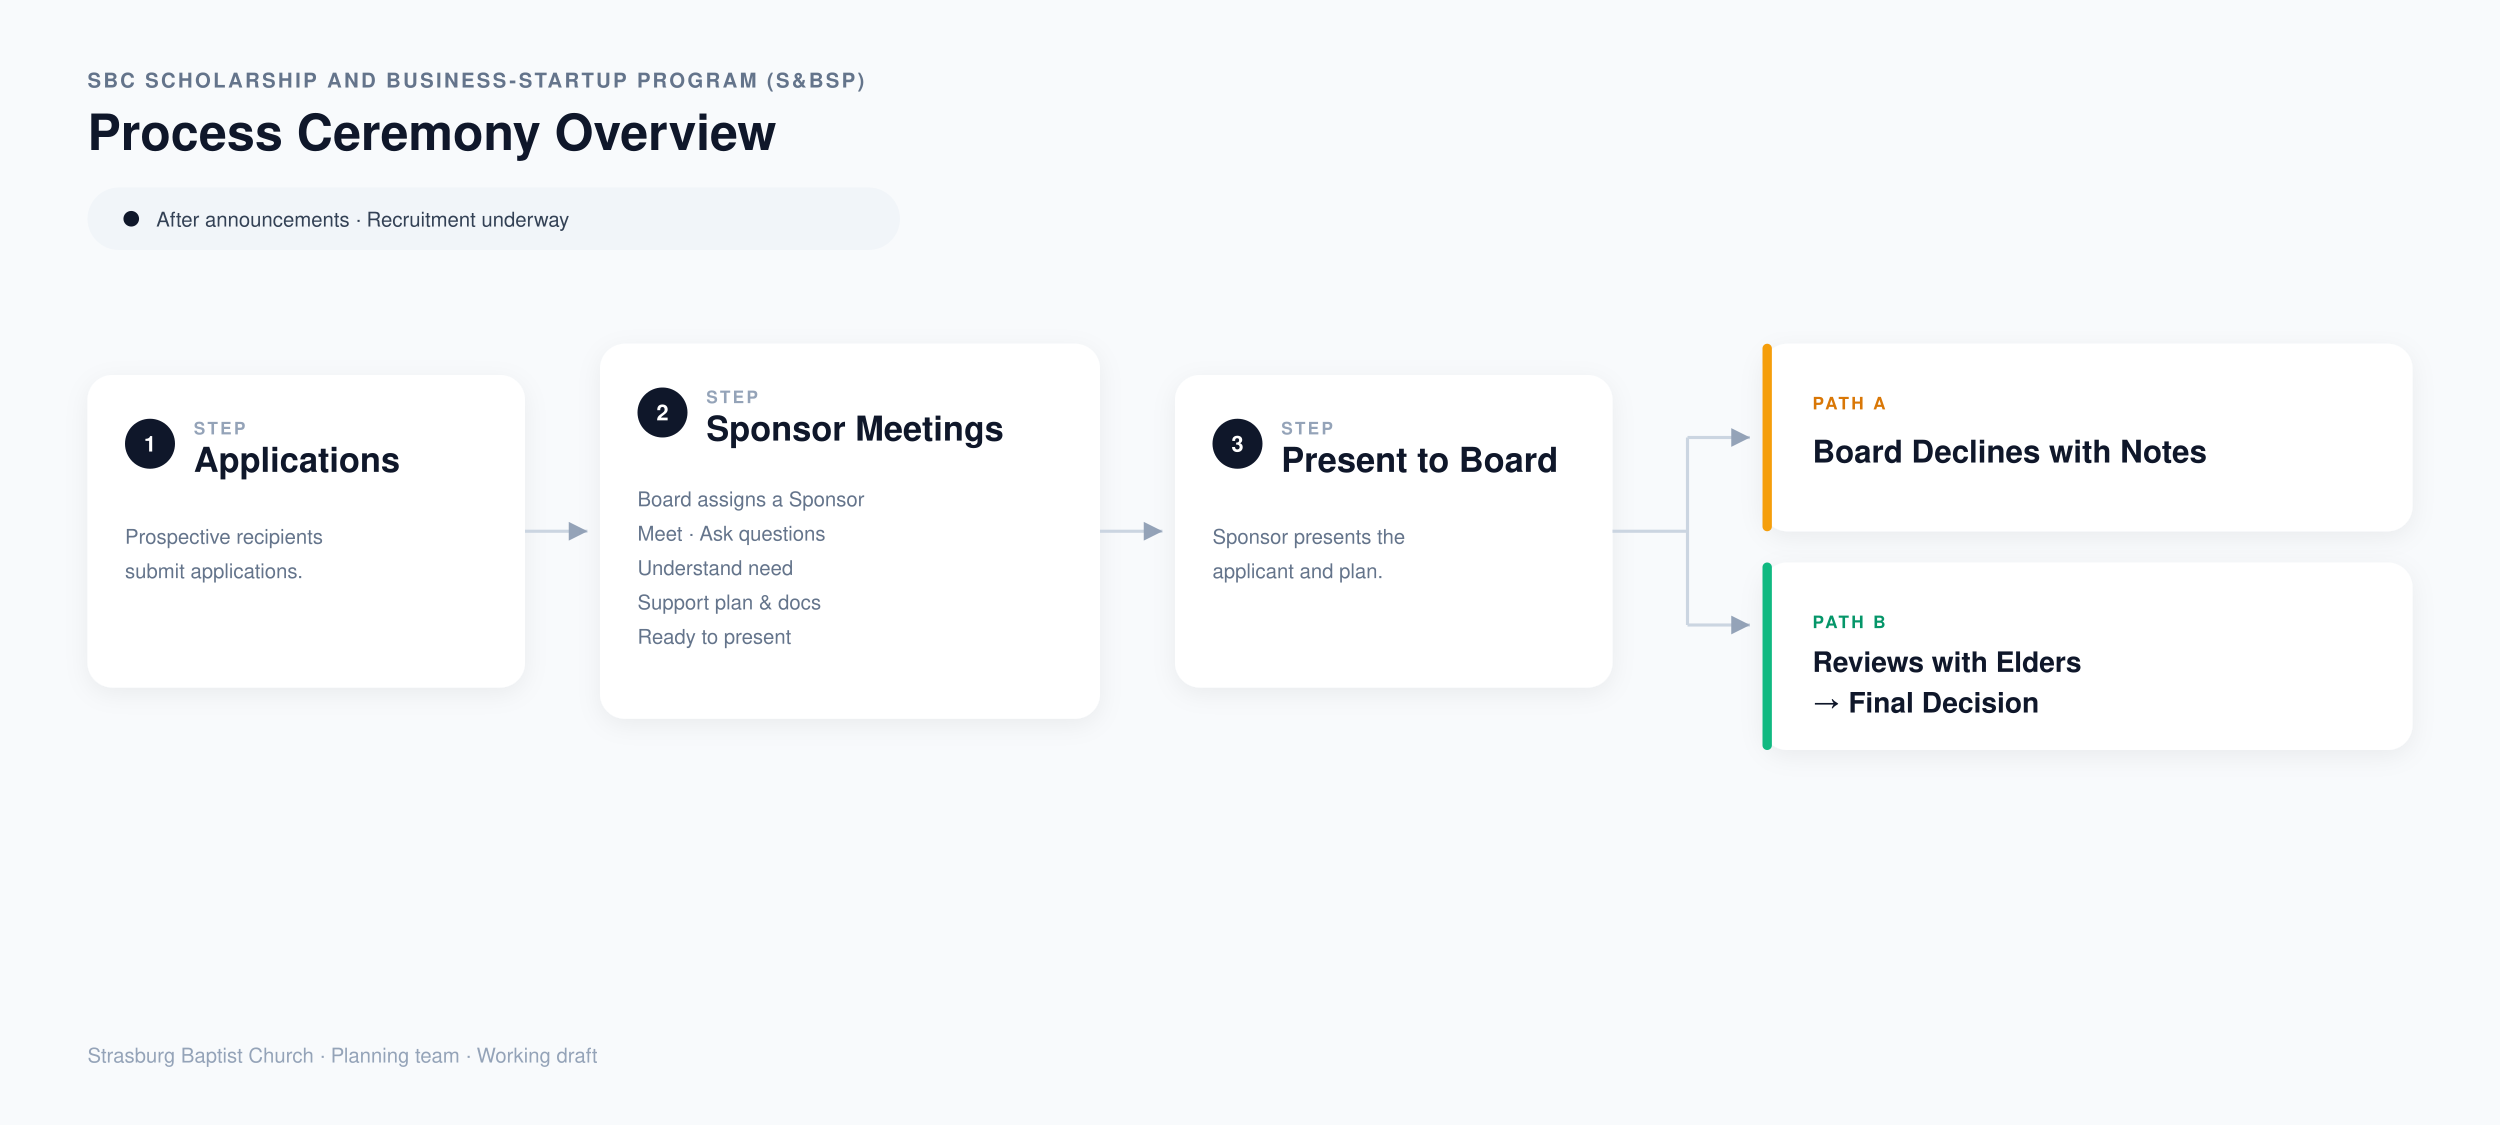
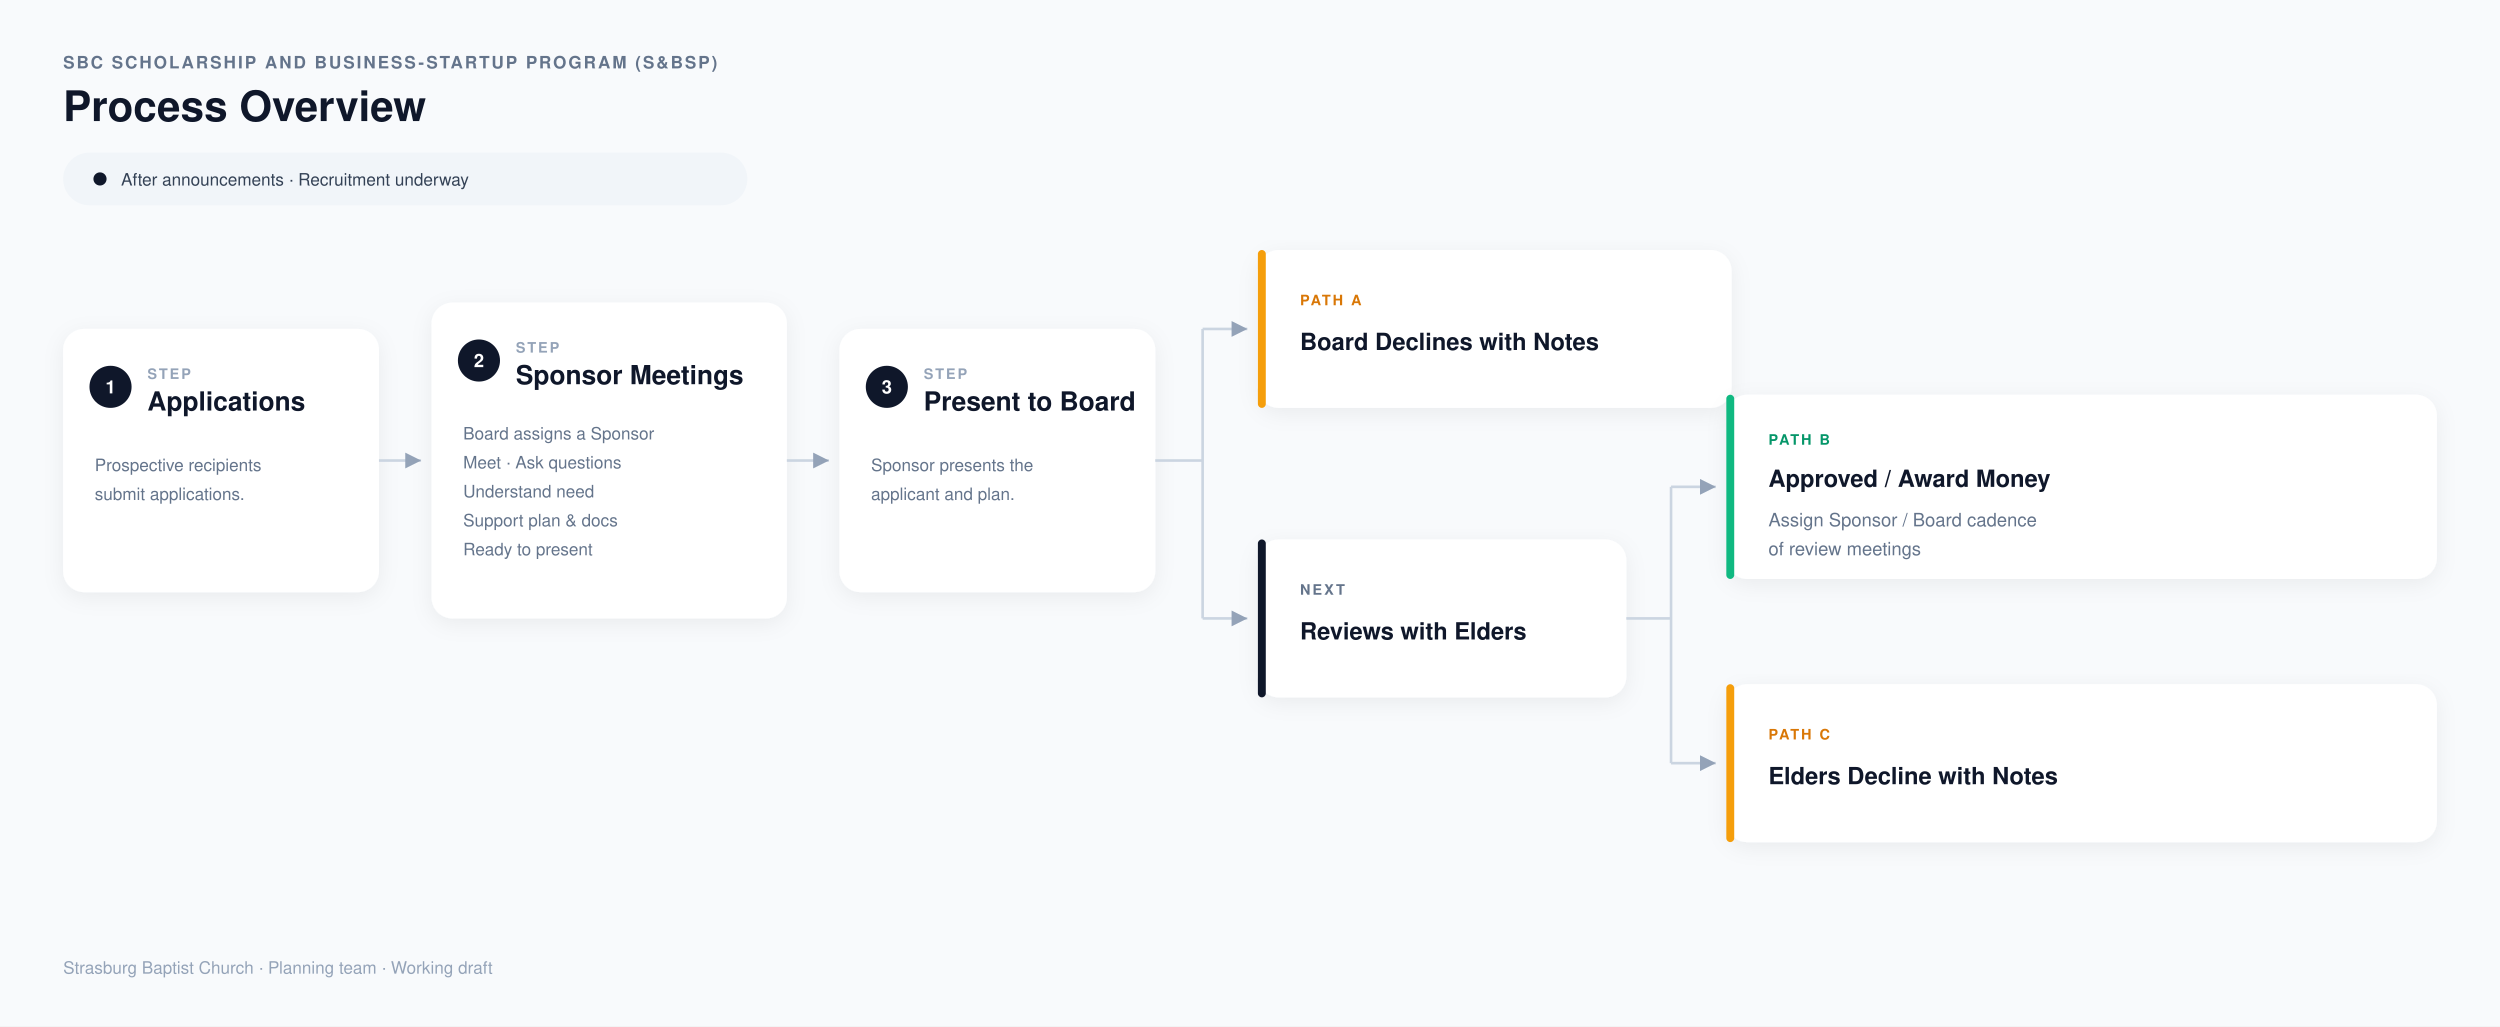
- <svg xmlns="http://www.w3.org/2000/svg" width="1600" height="720" viewBox="0 0 1600 720" role="img" aria-labelledby="title desc">
+ <svg xmlns="http://www.w3.org/2000/svg" width="1900" height="780" viewBox="0 0 1900 780" role="img" aria-labelledby="title desc">
  <defs>
    <marker id="arrow" markerWidth="8" markerHeight="8" refX="6" refY="4" orient="auto">
      <path d="M0,1 L6,4 L0,7 Z" fill="#94a3b8" />
    </marker>
    <filter id="card" x="-10%" y="-10%" width="120%" height="130%">
      <feDropShadow dx="0" dy="4" stdDeviation="8" flood-color="#0f172a" flood-opacity="0.06" />
    </filter>
  </defs>
-   <rect width="1600" height="720" fill="#f8fafc" />
-   <text x="56" y="56" font-family="Helvetica Neue, Helvetica, Arial, sans-serif" font-size="13" font-weight="600" fill="#64748b" letter-spacing="1.5">SBC SCHOLARSHIP AND BUSINESS-STARTUP PROGRAM (S&amp;BSP)</text>
-   <text x="56" y="96" font-family="Helvetica Neue, Helvetica, Arial, sans-serif" font-size="32" font-weight="700" fill="#0f172a">Process Ceremony Overview</text>
-   <rect x="56" y="120" width="520" height="40" rx="20" fill="#f1f5f9" />
-   <circle cx="84" cy="140" r="5" fill="#0f172a" />
-   <text x="100" y="145" font-family="Helvetica Neue, Helvetica, Arial, sans-serif" font-size="13" fill="#334155">After announcements  ·  Recruitment underway</text>
+   <rect width="1900" height="780" fill="#f8fafc" />
+   <text x="48" y="52" font-family="Helvetica Neue, Helvetica, Arial, sans-serif" font-size="13" font-weight="600" fill="#64748b" letter-spacing="1.5">SBC SCHOLARSHIP AND BUSINESS-STARTUP PROGRAM (S&amp;BSP)</text>
+   <text x="48" y="92" font-family="Helvetica Neue, Helvetica, Arial, sans-serif" font-size="32" font-weight="700" fill="#0f172a">Process Overview</text>
+   <rect x="48" y="116" width="520" height="40" rx="20" fill="#f1f5f9" />
+   <circle cx="76" cy="136" r="5" fill="#0f172a" />
+   <text x="92" y="141" font-family="Helvetica Neue, Helvetica, Arial, sans-serif" font-size="13" fill="#334155">After announcements  ·  Recruitment underway</text>
  <g filter="url(#card)">
-     <rect x="56" y="240" width="280" height="200" rx="16" fill="#ffffff" />
+     <rect x="48" y="250" width="240" height="200" rx="16" fill="#ffffff" />
  </g>
-   <circle cx="96" cy="284" r="16" fill="#0f172a" />
-   <text x="96" y="289" text-anchor="middle" font-family="Helvetica Neue, Helvetica, Arial, sans-serif" font-size="14" font-weight="700" fill="#ffffff">1</text>
-   <text x="124" y="278" font-family="Helvetica Neue, Helvetica, Arial, sans-serif" font-size="11" font-weight="600" fill="#94a3b8" letter-spacing="1.5">STEP</text>
-   <text x="124" y="302" font-family="Helvetica Neue, Helvetica, Arial, sans-serif" font-size="22" font-weight="700" fill="#0f172a">Applications</text>
-   <text x="80" y="348" font-family="Helvetica Neue, Helvetica, Arial, sans-serif" font-size="13" fill="#64748b">Prospective recipients</text>
-   <text x="80" y="370" font-family="Helvetica Neue, Helvetica, Arial, sans-serif" font-size="13" fill="#64748b">submit applications.</text>
-   <line x1="336" y1="340" x2="376" y2="340" stroke="#cbd5e1" stroke-width="2" marker-end="url(#arrow)" />
+   <circle cx="84" cy="294" r="16" fill="#0f172a" />
+   <text x="84" y="299" text-anchor="middle" font-family="Helvetica Neue, Helvetica, Arial, sans-serif" font-size="14" font-weight="700" fill="#ffffff">1</text>
+   <text x="112" y="288" font-family="Helvetica Neue, Helvetica, Arial, sans-serif" font-size="11" font-weight="600" fill="#94a3b8" letter-spacing="1.5">STEP</text>
+   <text x="112" y="312" font-family="Helvetica Neue, Helvetica, Arial, sans-serif" font-size="20" font-weight="700" fill="#0f172a">Applications</text>
+   <text x="72" y="358" font-family="Helvetica Neue, Helvetica, Arial, sans-serif" font-size="13" fill="#64748b">Prospective recipients</text>
+   <text x="72" y="380" font-family="Helvetica Neue, Helvetica, Arial, sans-serif" font-size="13" fill="#64748b">submit applications.</text>
+   <line x1="288" y1="350" x2="320" y2="350" stroke="#cbd5e1" stroke-width="2" marker-end="url(#arrow)" />
  <g filter="url(#card)">
-     <rect x="384" y="220" width="320" height="240" rx="16" fill="#ffffff" />
+     <rect x="328" y="230" width="270" height="240" rx="16" fill="#ffffff" />
  </g>
-   <circle cx="424" cy="264" r="16" fill="#0f172a" />
-   <text x="424" y="269" text-anchor="middle" font-family="Helvetica Neue, Helvetica, Arial, sans-serif" font-size="14" font-weight="700" fill="#ffffff">2</text>
-   <text x="452" y="258" font-family="Helvetica Neue, Helvetica, Arial, sans-serif" font-size="11" font-weight="600" fill="#94a3b8" letter-spacing="1.5">STEP</text>
-   <text x="452" y="282" font-family="Helvetica Neue, Helvetica, Arial, sans-serif" font-size="22" font-weight="700" fill="#0f172a">Sponsor Meetings</text>
-   <text x="408" y="324" font-family="Helvetica Neue, Helvetica, Arial, sans-serif" font-size="13" fill="#64748b">Board assigns a Sponsor</text>
-   <text x="408" y="346" font-family="Helvetica Neue, Helvetica, Arial, sans-serif" font-size="13" fill="#64748b">Meet · Ask questions</text>
-   <text x="408" y="368" font-family="Helvetica Neue, Helvetica, Arial, sans-serif" font-size="13" fill="#64748b">Understand need</text>
-   <text x="408" y="390" font-family="Helvetica Neue, Helvetica, Arial, sans-serif" font-size="13" fill="#64748b">Support plan &amp; docs</text>
-   <text x="408" y="412" font-family="Helvetica Neue, Helvetica, Arial, sans-serif" font-size="13" fill="#64748b">Ready to present</text>
-   <line x1="704" y1="340" x2="744" y2="340" stroke="#cbd5e1" stroke-width="2" marker-end="url(#arrow)" />
+   <circle cx="364" cy="274" r="16" fill="#0f172a" />
+   <text x="364" y="279" text-anchor="middle" font-family="Helvetica Neue, Helvetica, Arial, sans-serif" font-size="14" font-weight="700" fill="#ffffff">2</text>
+   <text x="392" y="268" font-family="Helvetica Neue, Helvetica, Arial, sans-serif" font-size="11" font-weight="600" fill="#94a3b8" letter-spacing="1.5">STEP</text>
+   <text x="392" y="292" font-family="Helvetica Neue, Helvetica, Arial, sans-serif" font-size="20" font-weight="700" fill="#0f172a">Sponsor Meetings</text>
+   <text x="352" y="334" font-family="Helvetica Neue, Helvetica, Arial, sans-serif" font-size="13" fill="#64748b">Board assigns a Sponsor</text>
+   <text x="352" y="356" font-family="Helvetica Neue, Helvetica, Arial, sans-serif" font-size="13" fill="#64748b">Meet · Ask questions</text>
+   <text x="352" y="378" font-family="Helvetica Neue, Helvetica, Arial, sans-serif" font-size="13" fill="#64748b">Understand need</text>
+   <text x="352" y="400" font-family="Helvetica Neue, Helvetica, Arial, sans-serif" font-size="13" fill="#64748b">Support plan &amp; docs</text>
+   <text x="352" y="422" font-family="Helvetica Neue, Helvetica, Arial, sans-serif" font-size="13" fill="#64748b">Ready to present</text>
+   <line x1="598" y1="350" x2="630" y2="350" stroke="#cbd5e1" stroke-width="2" marker-end="url(#arrow)" />
  <g filter="url(#card)">
-     <rect x="752" y="240" width="280" height="200" rx="16" fill="#ffffff" />
+     <rect x="638" y="250" width="240" height="200" rx="16" fill="#ffffff" />
  </g>
-   <circle cx="792" cy="284" r="16" fill="#0f172a" />
-   <text x="792" y="289" text-anchor="middle" font-family="Helvetica Neue, Helvetica, Arial, sans-serif" font-size="14" font-weight="700" fill="#ffffff">3</text>
-   <text x="820" y="278" font-family="Helvetica Neue, Helvetica, Arial, sans-serif" font-size="11" font-weight="600" fill="#94a3b8" letter-spacing="1.5">STEP</text>
-   <text x="820" y="302" font-family="Helvetica Neue, Helvetica, Arial, sans-serif" font-size="22" font-weight="700" fill="#0f172a">Present to Board</text>
-   <text x="776" y="348" font-family="Helvetica Neue, Helvetica, Arial, sans-serif" font-size="13" fill="#64748b">Sponsor presents the</text>
-   <text x="776" y="370" font-family="Helvetica Neue, Helvetica, Arial, sans-serif" font-size="13" fill="#64748b">applicant and plan.</text>
-   <line x1="1032" y1="340" x2="1080" y2="340" stroke="#cbd5e1" stroke-width="2" />
-   <line x1="1080" y1="280" x2="1080" y2="400" stroke="#cbd5e1" stroke-width="2" />
-   <line x1="1080" y1="280" x2="1120" y2="280" stroke="#cbd5e1" stroke-width="2" marker-end="url(#arrow)" />
-   <line x1="1080" y1="400" x2="1120" y2="400" stroke="#cbd5e1" stroke-width="2" marker-end="url(#arrow)" />
+   <circle cx="674" cy="294" r="16" fill="#0f172a" />
+   <text x="674" y="299" text-anchor="middle" font-family="Helvetica Neue, Helvetica, Arial, sans-serif" font-size="14" font-weight="700" fill="#ffffff">3</text>
+   <text x="702" y="288" font-family="Helvetica Neue, Helvetica, Arial, sans-serif" font-size="11" font-weight="600" fill="#94a3b8" letter-spacing="1.5">STEP</text>
+   <text x="702" y="312" font-family="Helvetica Neue, Helvetica, Arial, sans-serif" font-size="20" font-weight="700" fill="#0f172a">Present to Board</text>
+   <text x="662" y="358" font-family="Helvetica Neue, Helvetica, Arial, sans-serif" font-size="13" fill="#64748b">Sponsor presents the</text>
+   <text x="662" y="380" font-family="Helvetica Neue, Helvetica, Arial, sans-serif" font-size="13" fill="#64748b">applicant and plan.</text>
+   <line x1="878" y1="350" x2="914" y2="350" stroke="#cbd5e1" stroke-width="2" />
+   <line x1="914" y1="250" x2="914" y2="470" stroke="#cbd5e1" stroke-width="2" />
+   <line x1="914" y1="250" x2="948" y2="250" stroke="#cbd5e1" stroke-width="2" marker-end="url(#arrow)" />
+   <line x1="914" y1="470" x2="948" y2="470" stroke="#cbd5e1" stroke-width="2" marker-end="url(#arrow)" />
  <g filter="url(#card)">
-     <rect x="1128" y="220" width="416" height="120" rx="16" fill="#ffffff" />
+     <rect x="956" y="190" width="360" height="120" rx="16" fill="#ffffff" />
  </g>
-   <rect x="1128" y="220" width="6" height="120" rx="3" fill="#f59e0b" />
-   <text x="1160" y="262" font-family="Helvetica Neue, Helvetica, Arial, sans-serif" font-size="11" font-weight="600" fill="#d97706" letter-spacing="1.5">PATH A</text>
-   <text x="1160" y="296" font-family="Helvetica Neue, Helvetica, Arial, sans-serif" font-size="20" font-weight="700" fill="#0f172a">Board Declines with Notes</text>
+   <rect x="956" y="190" width="6" height="120" rx="3" fill="#f59e0b" />
+   <text x="988" y="232" font-family="Helvetica Neue, Helvetica, Arial, sans-serif" font-size="11" font-weight="600" fill="#d97706" letter-spacing="1.5">PATH A</text>
+   <text x="988" y="266" font-family="Helvetica Neue, Helvetica, Arial, sans-serif" font-size="18" font-weight="700" fill="#0f172a">Board Declines with Notes</text>
  <g filter="url(#card)">
-     <rect x="1128" y="360" width="416" height="120" rx="16" fill="#ffffff" />
+     <rect x="956" y="410" width="280" height="120" rx="16" fill="#ffffff" />
  </g>
-   <rect x="1128" y="360" width="6" height="120" rx="3" fill="#10b981" />
-   <text x="1160" y="402" font-family="Helvetica Neue, Helvetica, Arial, sans-serif" font-size="11" font-weight="600" fill="#059669" letter-spacing="1.5">PATH B</text>
-   <text x="1160" y="430" font-family="Helvetica Neue, Helvetica, Arial, sans-serif" font-size="18" font-weight="700" fill="#0f172a">Reviews with Elders</text>
-   <text x="1160" y="456" font-family="Helvetica Neue, Helvetica, Arial, sans-serif" font-size="18" font-weight="700" fill="#0f172a">→ Final Decision</text>
-   <text x="56" y="680" font-family="Helvetica Neue, Helvetica, Arial, sans-serif" font-size="13" fill="#94a3b8">Strasburg Baptist Church  ·  Planning team  ·  Working draft</text>
+   <rect x="956" y="410" width="6" height="120" rx="3" fill="#0f172a" />
+   <text x="988" y="452" font-family="Helvetica Neue, Helvetica, Arial, sans-serif" font-size="11" font-weight="600" fill="#64748b" letter-spacing="1.5">NEXT</text>
+   <text x="988" y="486" font-family="Helvetica Neue, Helvetica, Arial, sans-serif" font-size="18" font-weight="700" fill="#0f172a">Reviews with Elders</text>
+   <line x1="1236" y1="470" x2="1270" y2="470" stroke="#cbd5e1" stroke-width="2" />
+   <line x1="1270" y1="370" x2="1270" y2="580" stroke="#cbd5e1" stroke-width="2" />
+   <line x1="1270" y1="370" x2="1304" y2="370" stroke="#cbd5e1" stroke-width="2" marker-end="url(#arrow)" />
+   <line x1="1270" y1="580" x2="1304" y2="580" stroke="#cbd5e1" stroke-width="2" marker-end="url(#arrow)" />
+   <g filter="url(#card)">
+     <rect x="1312" y="300" width="540" height="140" rx="16" fill="#ffffff" />
+   </g>
+   <rect x="1312" y="300" width="6" height="140" rx="3" fill="#10b981" />
+   <text x="1344" y="338" font-family="Helvetica Neue, Helvetica, Arial, sans-serif" font-size="11" font-weight="600" fill="#059669" letter-spacing="1.5">PATH B</text>
+   <text x="1344" y="370" font-family="Helvetica Neue, Helvetica, Arial, sans-serif" font-size="18" font-weight="700" fill="#0f172a">Approved / Award Money</text>
+   <text x="1344" y="400" font-family="Helvetica Neue, Helvetica, Arial, sans-serif" font-size="14" fill="#64748b">Assign Sponsor / Board cadence</text>
+   <text x="1344" y="422" font-family="Helvetica Neue, Helvetica, Arial, sans-serif" font-size="14" fill="#64748b">of review meetings</text>
+   <g filter="url(#card)">
+     <rect x="1312" y="520" width="540" height="120" rx="16" fill="#ffffff" />
+   </g>
+   <rect x="1312" y="520" width="6" height="120" rx="3" fill="#f59e0b" />
+   <text x="1344" y="562" font-family="Helvetica Neue, Helvetica, Arial, sans-serif" font-size="11" font-weight="600" fill="#d97706" letter-spacing="1.5">PATH C</text>
+   <text x="1344" y="596" font-family="Helvetica Neue, Helvetica, Arial, sans-serif" font-size="18" font-weight="700" fill="#0f172a">Elders Decline with Notes</text>
+   <text x="48" y="740" font-family="Helvetica Neue, Helvetica, Arial, sans-serif" font-size="13" fill="#94a3b8">Strasburg Baptist Church  ·  Planning team  ·  Working draft</text>
</svg>
